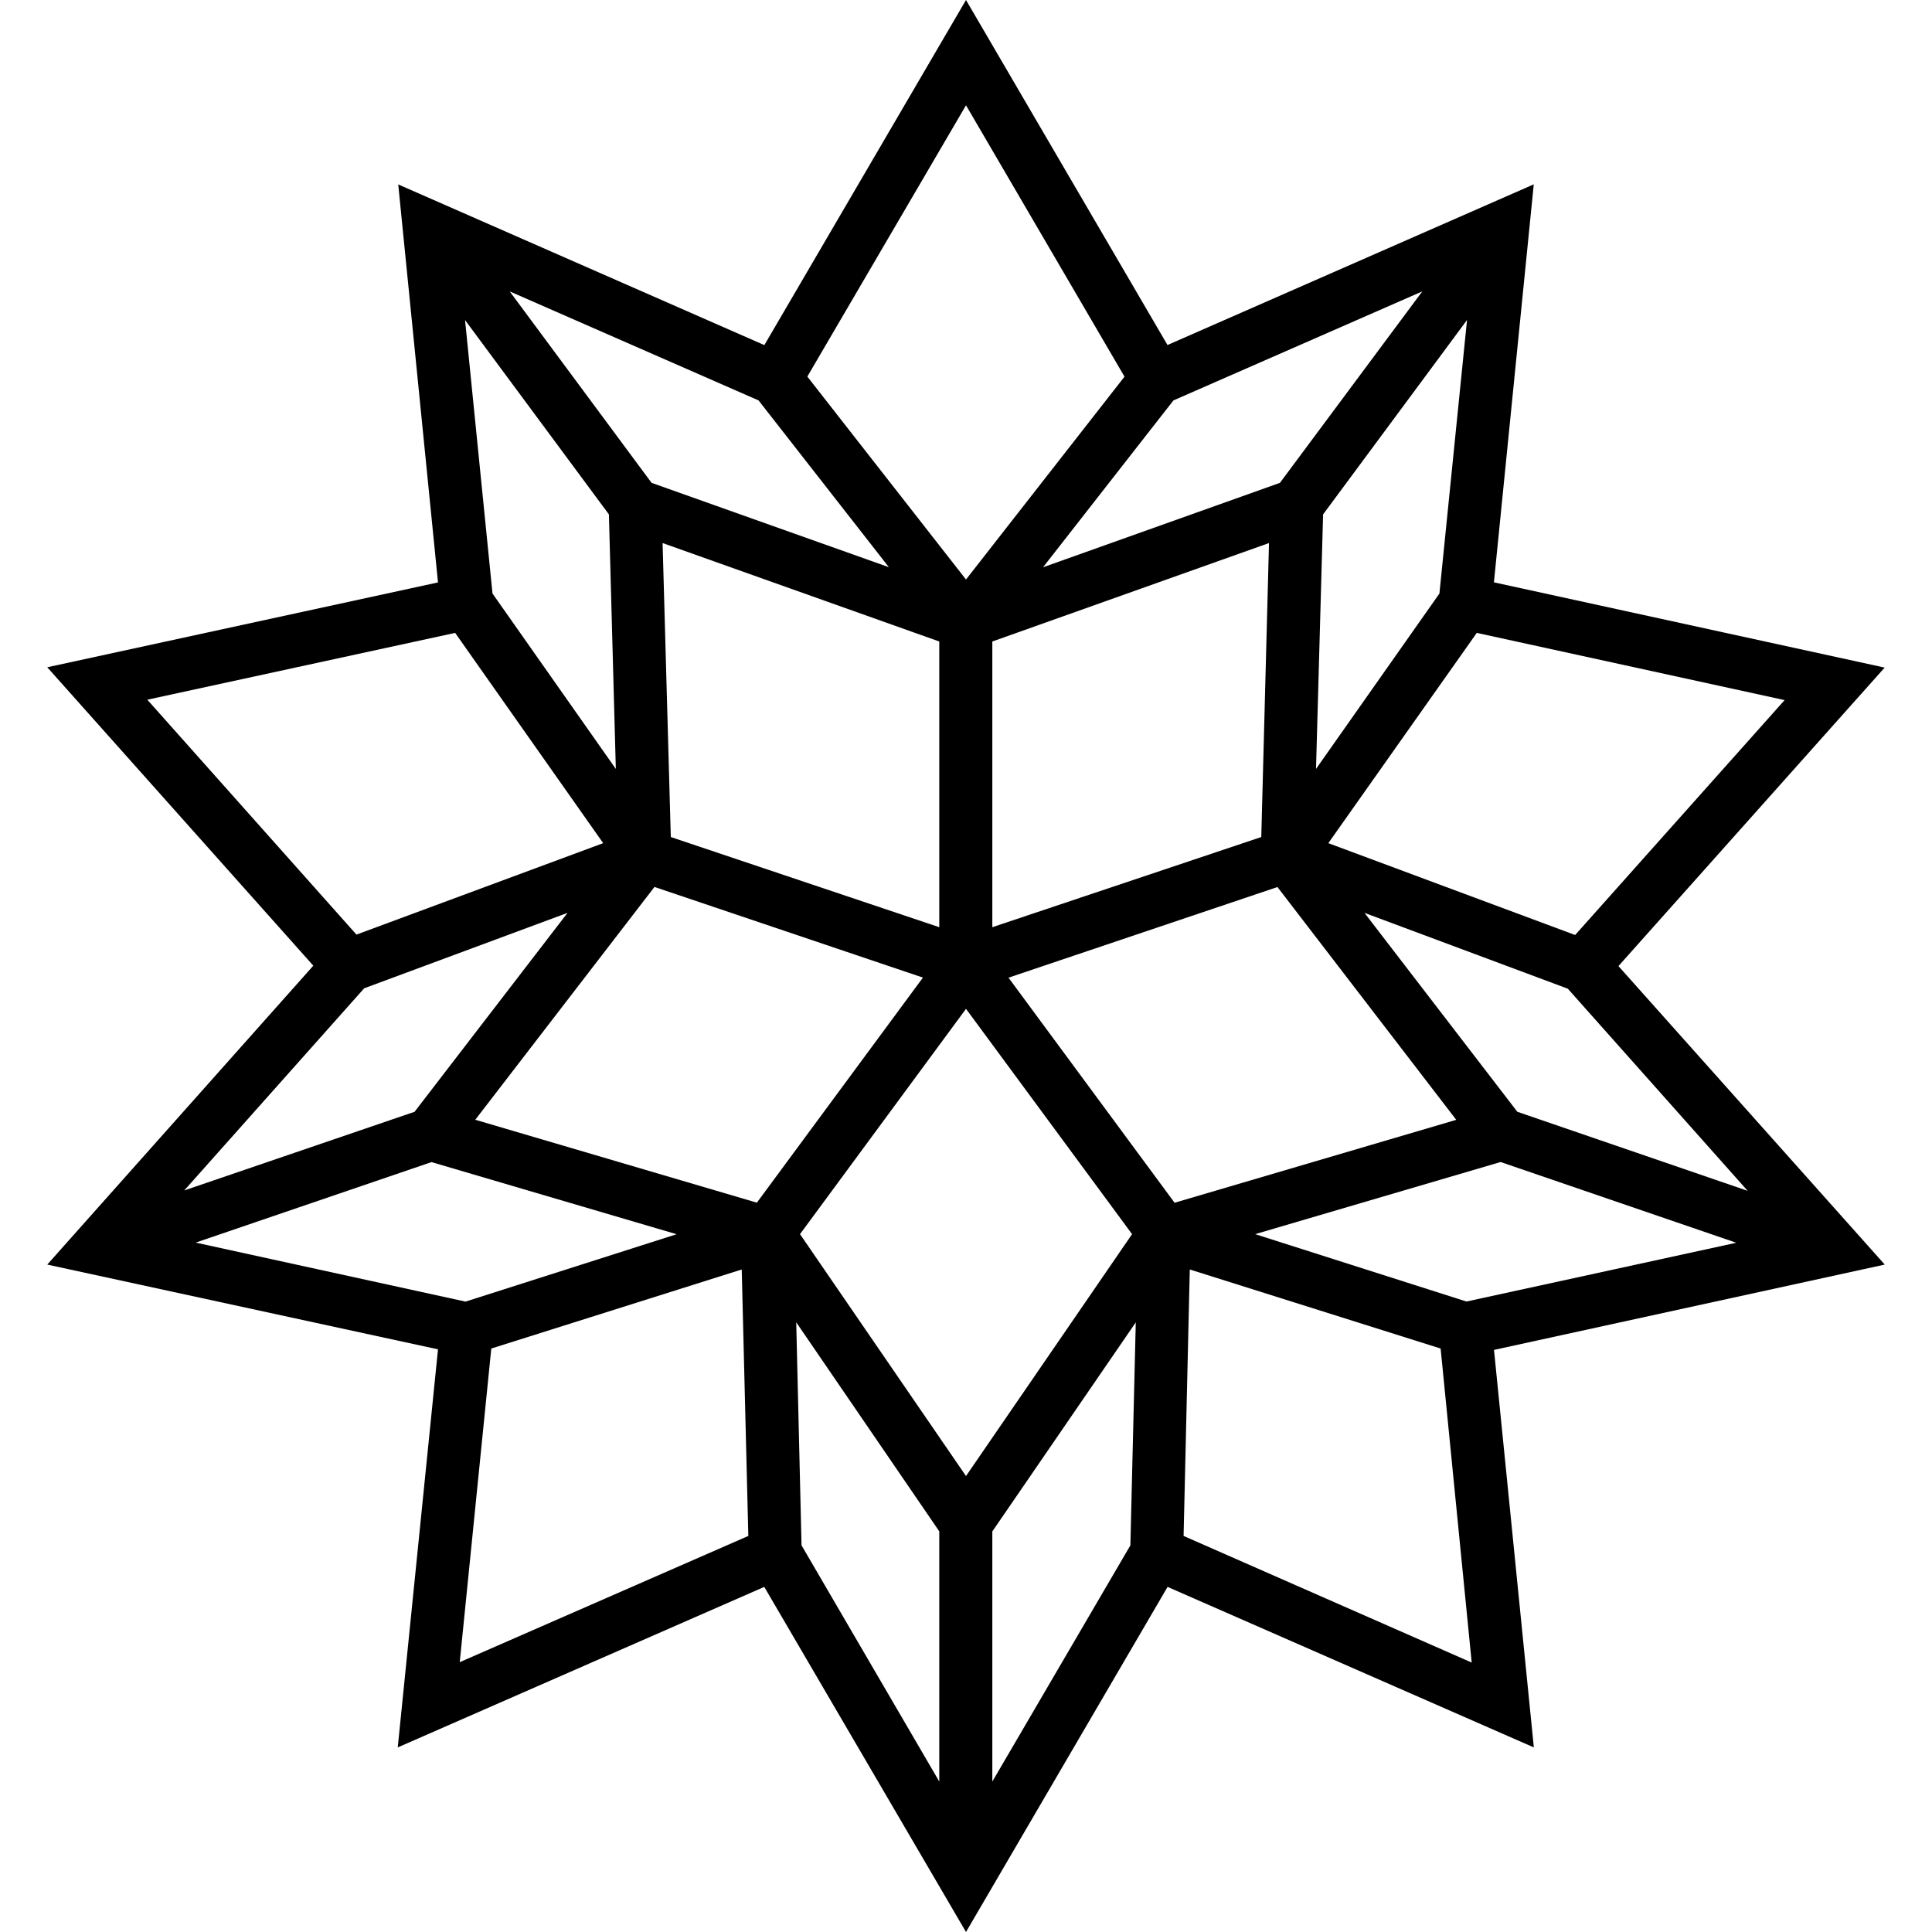
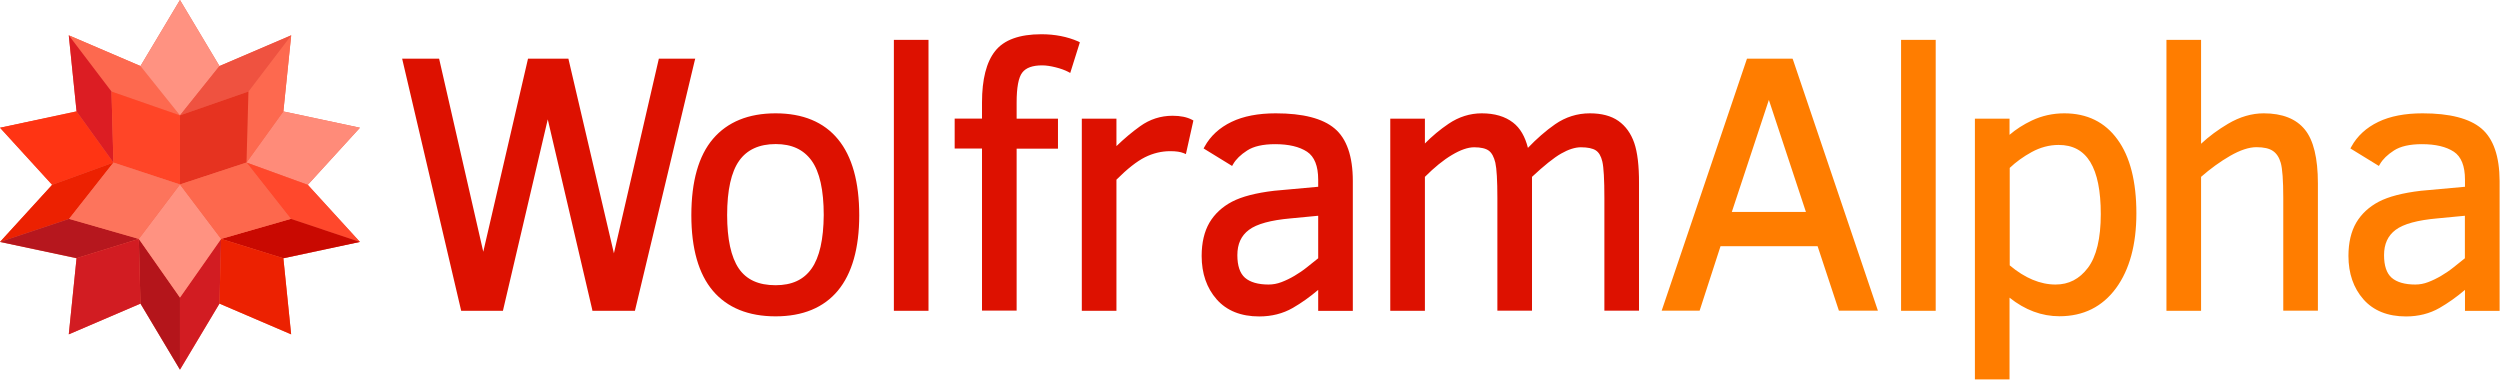
- <svg xmlns="http://www.w3.org/2000/svg" role="img" viewBox="0 0 24 24">
-   <path d="M20.105 12.001l3.307-3.708-4.854-1.059.495-4.944-4.55 1.996L12 0 9.495 4.287 4.947 2.291l.494 4.944L.587 8.289l3.305 3.707-3.305 3.713 4.854 1.053-.5 4.945 4.553-1.994L12 24l2.504-4.287 4.55 1.994-.495-4.938 4.854-1.06-3.308-3.708zm1.605 2.792l-2.861-.982-1.899-2.471 2.526.942 2.234 2.511zm.459-6.096l-2.602 2.918-3.066-1.141 1.844-2.612 3.824.835zm-4.288-1.324l-1.533 2.179.088-3.162 1.788-2.415-.343 3.398zm-3.304-2.399l3.091-1.354L15.9 5.998l-2.943 1.049 1.62-2.073zm1.187 1.772l-.096 3.652-3.341 1.12V7.969l3.437-1.223zM12 1.308l1.969 3.371L12 7.199l-1.971-2.521L12 1.308zM9.423 4.974l1.619 2.072-2.948-1.048L6.332 3.62l3.091 1.354zm2.245 2.995v3.549l-3.335-1.12-.102-3.652 3.437 1.223zM7.564 6.39l.086 3.162-1.532-2.179-.341-3.397L7.564 6.39zM1.83 8.692l3.824-.83 1.839 2.612-3.065 1.136L1.83 8.692zm2.694 3.585l2.526-.937-1.9 2.471-2.861.977 2.235-2.511zm-2.093 3.159l2.929-1 3.045.896-2.622.837-3.352-.733zm3.28 5.212l.392-3.896 3.111-.982.082 3.31-3.585 1.568zm3.691-5.708l-3.498-1.03 2.226-2.892 3.335 1.126-2.063 2.796zm2.266 7.191l-1.711-2.934-.066-2.771 1.777 2.597v3.108zm-1.73-6.8L12 12.532l2.063 2.799L12 18.336l-2.062-3.005zm4.104 3.866l-1.715 2.934v-3.107l1.782-2.597-.067 2.77zm-1.514-7.052l3.341-1.126 2.221 2.892-3.499 1.03-2.063-2.796zm2.175 6.935l.077-3.31 3.116.982.386 3.901-3.579-1.573zm3.514-2.912l-2.625-.837 3.049-.896 2.928 1.003-3.352.73z" />
+ <svg xmlns="http://www.w3.org/2000/svg" width="257px" height="39px" viewBox="0 0 257 39" version="1.1">
+   <defs />
+   <g id="Page-1" stroke="none" stroke-width="1" fill="none" fill-rule="evenodd">
+     <g id="Wolfram_Alpha_December_2016">
+       <g id="Group" transform="translate(41, 3)" fill="#DD1100">
+         <path d="M30.47,3.03 L26.73,3.03 L22.11,23.04 L17.47,3.2 L17.43,3.03 L13.28,3.03 L8.68,22.88 L4.14,3.03 L0.34,3.03 L6.37,28.78 L6.41,28.95 L10.7,28.95 L15.31,9.27 L19.87,28.78 L19.9,28.95 L24.27,28.95 L30.4,3.3 L30.47,3.03 Z M38.73,8.65 C35.95,8.65 33.79,9.53 32.3,11.27 C30.82,13 30.07,15.64 30.07,19.13 C30.07,22.56 30.82,25.17 32.29,26.9 C33.77,28.64 35.94,29.52 38.73,29.52 C41.52,29.52 43.68,28.63 45.14,26.87 C46.59,25.12 47.33,22.51 47.33,19.13 C47.33,15.71 46.6,13.08 45.15,11.32 C43.69,9.54 41.53,8.65 38.73,8.65 L38.73,8.65 Z M42.43,24.61 C41.62,25.76 40.41,26.32 38.73,26.32 C36.97,26.32 35.73,25.75 34.94,24.59 C34.15,23.42 33.75,21.57 33.75,19.11 C33.75,16.55 34.17,14.67 34.99,13.52 C35.79,12.39 37.05,11.81 38.74,11.81 C40.4,11.81 41.6,12.37 42.43,13.51 C43.26,14.66 43.68,16.54 43.68,19.11 C43.66,21.6 43.25,23.45 42.43,24.61 L42.43,24.61 Z M50.89,1.1 L54.45,1.1 L54.45,28.95 L50.89,28.95 L50.89,1.1 Z M69.84,1.26 C68.72,0.77 67.45,0.52 66.05,0.52 C63.8,0.52 62.2,1.1 61.3,2.25 C60.4,3.38 59.95,5.16 59.95,7.53 L59.95,9.19 L57.14,9.19 L57.14,12.27 L59.95,12.27 L59.95,28.93 L63.51,28.93 L63.51,12.28 L67.76,12.28 L67.76,9.2 L63.51,9.2 L63.51,7.54 C63.51,6 63.7,4.96 64.09,4.46 C64.46,3.97 65.14,3.72 66.13,3.72 C66.54,3.72 67,3.79 67.52,3.92 C68.04,4.05 68.47,4.21 68.8,4.38 L69.02,4.5 L70.01,1.35 L69.84,1.26 Z M79.54,8.9 C78.32,8.9 77.2,9.26 76.2,9.98 C75.36,10.58 74.55,11.27 73.77,12.02 L73.77,9.2 L70.21,9.2 L70.21,28.95 L73.77,28.95 L73.77,15.47 C74.88,14.36 75.86,13.59 76.69,13.17 C77.53,12.75 78.41,12.54 79.3,12.54 C79.9,12.54 80.36,12.61 80.67,12.74 L80.91,12.84 L81.68,9.39 L81.54,9.31 C81.03,9.04 80.36,8.9 79.54,8.9 L79.54,8.9 Z M96.2,10.21 C94.97,9.17 92.94,8.65 90.15,8.65 C88.35,8.65 86.82,8.94 85.6,9.53 C84.37,10.12 83.43,10.98 82.83,12.08 L82.73,12.26 L85.66,14.06 L85.77,13.87 C86.06,13.37 86.54,12.9 87.21,12.47 C87.87,12.04 88.84,11.82 90.08,11.82 C91.48,11.82 92.58,12.08 93.37,12.6 C94.12,13.1 94.51,14.06 94.51,15.46 L94.51,16.2 L89.99,16.61 C88.11,16.83 86.66,17.21 85.66,17.73 C84.65,18.26 83.87,18.98 83.33,19.89 C82.8,20.8 82.53,21.95 82.53,23.31 C82.53,25.11 83.05,26.61 84.07,27.77 C85.1,28.94 86.57,29.53 88.45,29.53 C89.72,29.53 90.88,29.24 91.89,28.66 C92.76,28.16 93.64,27.54 94.51,26.8 L94.51,28.96 L98.07,28.96 L98.07,15.6 C98.07,13.07 97.44,11.25 96.2,10.21 Z M89.41,26.25 C88.33,26.25 87.51,26.01 86.98,25.55 C86.46,25.09 86.2,24.31 86.2,23.23 C86.2,22.08 86.59,21.23 87.39,20.63 C88.2,20.02 89.65,19.63 91.68,19.45 L94.51,19.18 L94.51,23.55 C94.13,23.85 93.75,24.16 93.36,24.47 C92.95,24.8 92.52,25.09 92.08,25.35 C91.64,25.61 91.19,25.83 90.74,26 C90.3,26.17 89.85,26.25 89.41,26.25 L89.41,26.25 Z M127,11.69 C126.66,10.71 126.11,9.95 125.37,9.43 C124.63,8.91 123.64,8.65 122.44,8.65 C121.14,8.65 119.94,9.03 118.87,9.77 C117.92,10.43 116.98,11.25 116.07,12.2 C115.78,11.04 115.27,10.16 114.54,9.6 C113.73,8.97 112.65,8.65 111.32,8.65 C110.12,8.65 108.97,9.01 107.92,9.72 C107.04,10.31 106.22,11 105.48,11.75 L105.48,9.2 L101.92,9.2 L101.92,28.95 L105.48,28.95 L105.48,15.18 C106.45,14.21 107.38,13.45 108.26,12.93 C109.13,12.41 109.9,12.14 110.54,12.14 C111.23,12.14 111.74,12.26 112.05,12.49 C112.36,12.72 112.58,13.14 112.72,13.72 C112.86,14.34 112.93,15.56 112.93,17.35 L112.93,28.94 L116.49,28.94 L116.49,15.18 C117.72,14.03 118.73,13.22 119.48,12.79 C120.23,12.36 120.92,12.14 121.51,12.14 C122.21,12.14 122.73,12.25 123.05,12.46 C123.37,12.67 123.59,13.05 123.72,13.61 C123.86,14.2 123.93,15.46 123.93,17.35 L123.93,28.94 L127.49,28.94 L127.49,15.84 C127.5,14.05 127.33,12.65 127,11.69 L127,11.69 Z" id="Shape" />
+       </g>
+       <g id="Group" transform="translate(170, 4)" fill="#FF7D00">
+         <path d="M14.27,2.03 L9.59,2.03 L0.82,27.94 L4.72,27.94 L6.87,21.31 L16.85,21.31 L19.04,27.94 L23.05,27.94 L14.33,2.17 L14.27,2.03 L14.27,2.03 Z M15.65,17.79 L8.03,17.79 L11.84,6.27 L15.65,17.79 Z M25.43,0.1 L28.99,0.1 L28.99,27.95 L25.43,27.95 L25.43,0.1 Z M42.21,7.65 C41.03,7.65 39.9,7.9 38.87,8.39 C38.01,8.8 37.24,9.29 36.58,9.86 L36.58,8.2 L33.02,8.2 L33.02,35 L36.58,35 L36.58,26.6 C38.17,27.87 39.89,28.51 41.71,28.51 C44.17,28.51 46.12,27.54 47.53,25.62 C48.92,23.72 49.62,21.13 49.62,17.93 C49.62,14.66 48.97,12.1 47.68,10.34 C46.39,8.55 44.55,7.65 42.21,7.65 L42.21,7.65 Z M45.96,18.01 C45.96,20.52 45.51,22.37 44.64,23.53 C43.76,24.69 42.67,25.25 41.31,25.25 C39.74,25.25 38.16,24.59 36.6,23.28 L36.6,13.26 C37.24,12.65 38,12.1 38.86,11.63 C39.74,11.15 40.67,10.9 41.62,10.9 C44.53,10.89 45.96,13.22 45.96,18.01 L45.96,18.01 Z M62.71,7.65 C61.49,7.65 60.25,8.01 59.05,8.72 C58.02,9.33 57.08,10.02 56.27,10.78 L56.27,0.1 L52.71,0.1 L52.71,27.95 L56.27,27.95 L56.27,14.18 C57.23,13.34 58.24,12.61 59.26,12.02 C60.29,11.43 61.2,11.13 61.96,11.13 C62.72,11.13 63.29,11.26 63.66,11.52 C64.03,11.77 64.3,12.18 64.46,12.74 C64.63,13.32 64.72,14.54 64.72,16.35 L64.72,27.94 L68.28,27.94 L68.28,14.84 C68.28,12.27 67.83,10.41 66.94,9.32 C66.04,8.21 64.62,7.65 62.71,7.65 L62.71,7.65 Z M85.09,9.21 C83.86,8.17 81.83,7.65 79.04,7.65 C77.24,7.65 75.71,7.94 74.49,8.53 C73.26,9.12 72.32,9.98 71.72,11.08 L71.62,11.26 L74.55,13.06 L74.66,12.87 C74.95,12.37 75.43,11.9 76.1,11.47 C76.76,11.04 77.73,10.82 78.97,10.82 C80.37,10.82 81.47,11.08 82.26,11.6 C83.01,12.1 83.4,13.06 83.4,14.46 L83.4,15.2 L78.88,15.61 C77,15.83 75.55,16.21 74.55,16.73 C73.54,17.26 72.76,17.98 72.22,18.89 C71.69,19.8 71.42,20.95 71.42,22.31 C71.42,24.11 71.94,25.61 72.96,26.77 C73.99,27.94 75.46,28.53 77.34,28.53 C78.61,28.53 79.77,28.24 80.78,27.66 C81.65,27.16 82.53,26.54 83.4,25.8 L83.4,27.96 L86.96,27.96 L86.96,14.6 C86.95,12.07 86.32,10.25 85.09,9.21 L85.09,9.21 Z M78.29,25.25 C77.21,25.25 76.39,25.01 75.86,24.55 C75.34,24.09 75.08,23.31 75.08,22.23 C75.08,21.08 75.47,20.23 76.27,19.63 C77.08,19.02 78.53,18.63 80.56,18.45 L83.39,18.18 L83.39,22.55 C83.01,22.85 82.63,23.16 82.24,23.47 C81.83,23.8 81.4,24.09 80.96,24.35 C80.52,24.61 80.07,24.83 79.62,25 C79.18,25.17 78.74,25.25 78.29,25.25 L78.29,25.25 Z" id="Shape" />
+       </g>
+       <g id="Group">
+         <polyline id="Shape" fill="#F16850" points="37 24.87 29.13 26.55 29.93 34.37 22.56 31.21 18.5 38 14.44 31.21 7.07 34.37 7.87 26.55 0 24.87 5.36 19 0 13.13 7.87 11.45 7.07 3.63 14.44 6.79 18.5 0 22.56 6.79 29.93 3.63 29.13 11.46 37 13.13 31.64 19" />
+         <polyline id="Shape" fill="#FD694F" points="18.5 11.86 14.44 6.79 7.07 3.63 11.46 9.41" />
+         <polyline id="Shape" fill="#FF3413" points="7.87 11.45 0 13.13 5.36 19 11.66 16.71" />
+         <polyline id="Shape" fill="#DC1D23" points="11.46 9.41 7.07 3.63 7.87 11.45 11.66 16.71" />
+         <polyline id="Shape" fill="#FF9281" points="22.56 6.79 18.5 0 14.44 6.79 18.5 11.86" />
+         <polyline id="Shape" fill="#FF8B79" points="31.64 19 37 13.13 29.13 11.45 25.34 16.71" />
+         <polyline id="Shape" fill="#FD694F" points="25.34 16.71 29.13 11.45 29.94 3.63 25.54 9.41" />
+         <polyline id="Shape" fill="#EF5240" points="25.54 9.41 29.94 3.63 22.56 6.79 18.5 11.86" />
+         <polyline id="Shape" fill="#FF482C" points="29.9 22.5 37 24.87 31.64 19 25.34 16.71" />
+         <polyline id="Shape" fill="#EC2101" points="11.66 16.71 5.36 19 0 24.87 7.1 22.5" />
+         <polyline id="Shape" fill="#D21C22" points="18.5 30.59 18.5 38 22.56 31.21 22.73 24.56" />
+         <polyline id="Shape" fill="#C90901" points="29.9 22.5 22.73 24.56 29.13 26.55 37 24.87" />
+         <polyline id="Shape" fill="#EC2101" points="22.56 31.21 29.93 34.37 29.13 26.55 22.73 24.56" />
+         <polyline id="Shape" fill="#B6171E" points="7.1 22.5 0 24.87 7.87 26.54 14.27 24.56" />
+         <polyline id="Shape" fill="#B4151B" points="14.27 24.56 14.44 31.21 18.5 38 18.5 30.59" />
+         <polyline id="Shape" fill="#D21C22" points="7.87 26.54 7.07 34.37 14.44 31.21 14.27 24.56" />
+         <polyline id="Shape" fill="#E63320" points="25.34 16.71 25.54 9.41 18.5 11.86 18.5 18.96" />
+         <polyline id="Shape" fill="#FF4527" points="18.5 11.86 11.46 9.41 11.66 16.71 18.5 18.96" />
+         <polyline id="Shape" fill="#FF9281" points="14.27 24.56 18.5 30.59 22.73 24.56 18.5 18.96" />
+         <polyline id="Shape" fill="#FD684D" points="18.5 18.96 22.73 24.56 29.9 22.5 25.34 16.71" />
+         <polyline id="Shape" fill="#FD745C" points="11.66 16.71 7.1 22.5 14.27 24.56 18.5 18.96" />
+       </g>
+     </g>
+   </g>
</svg>
